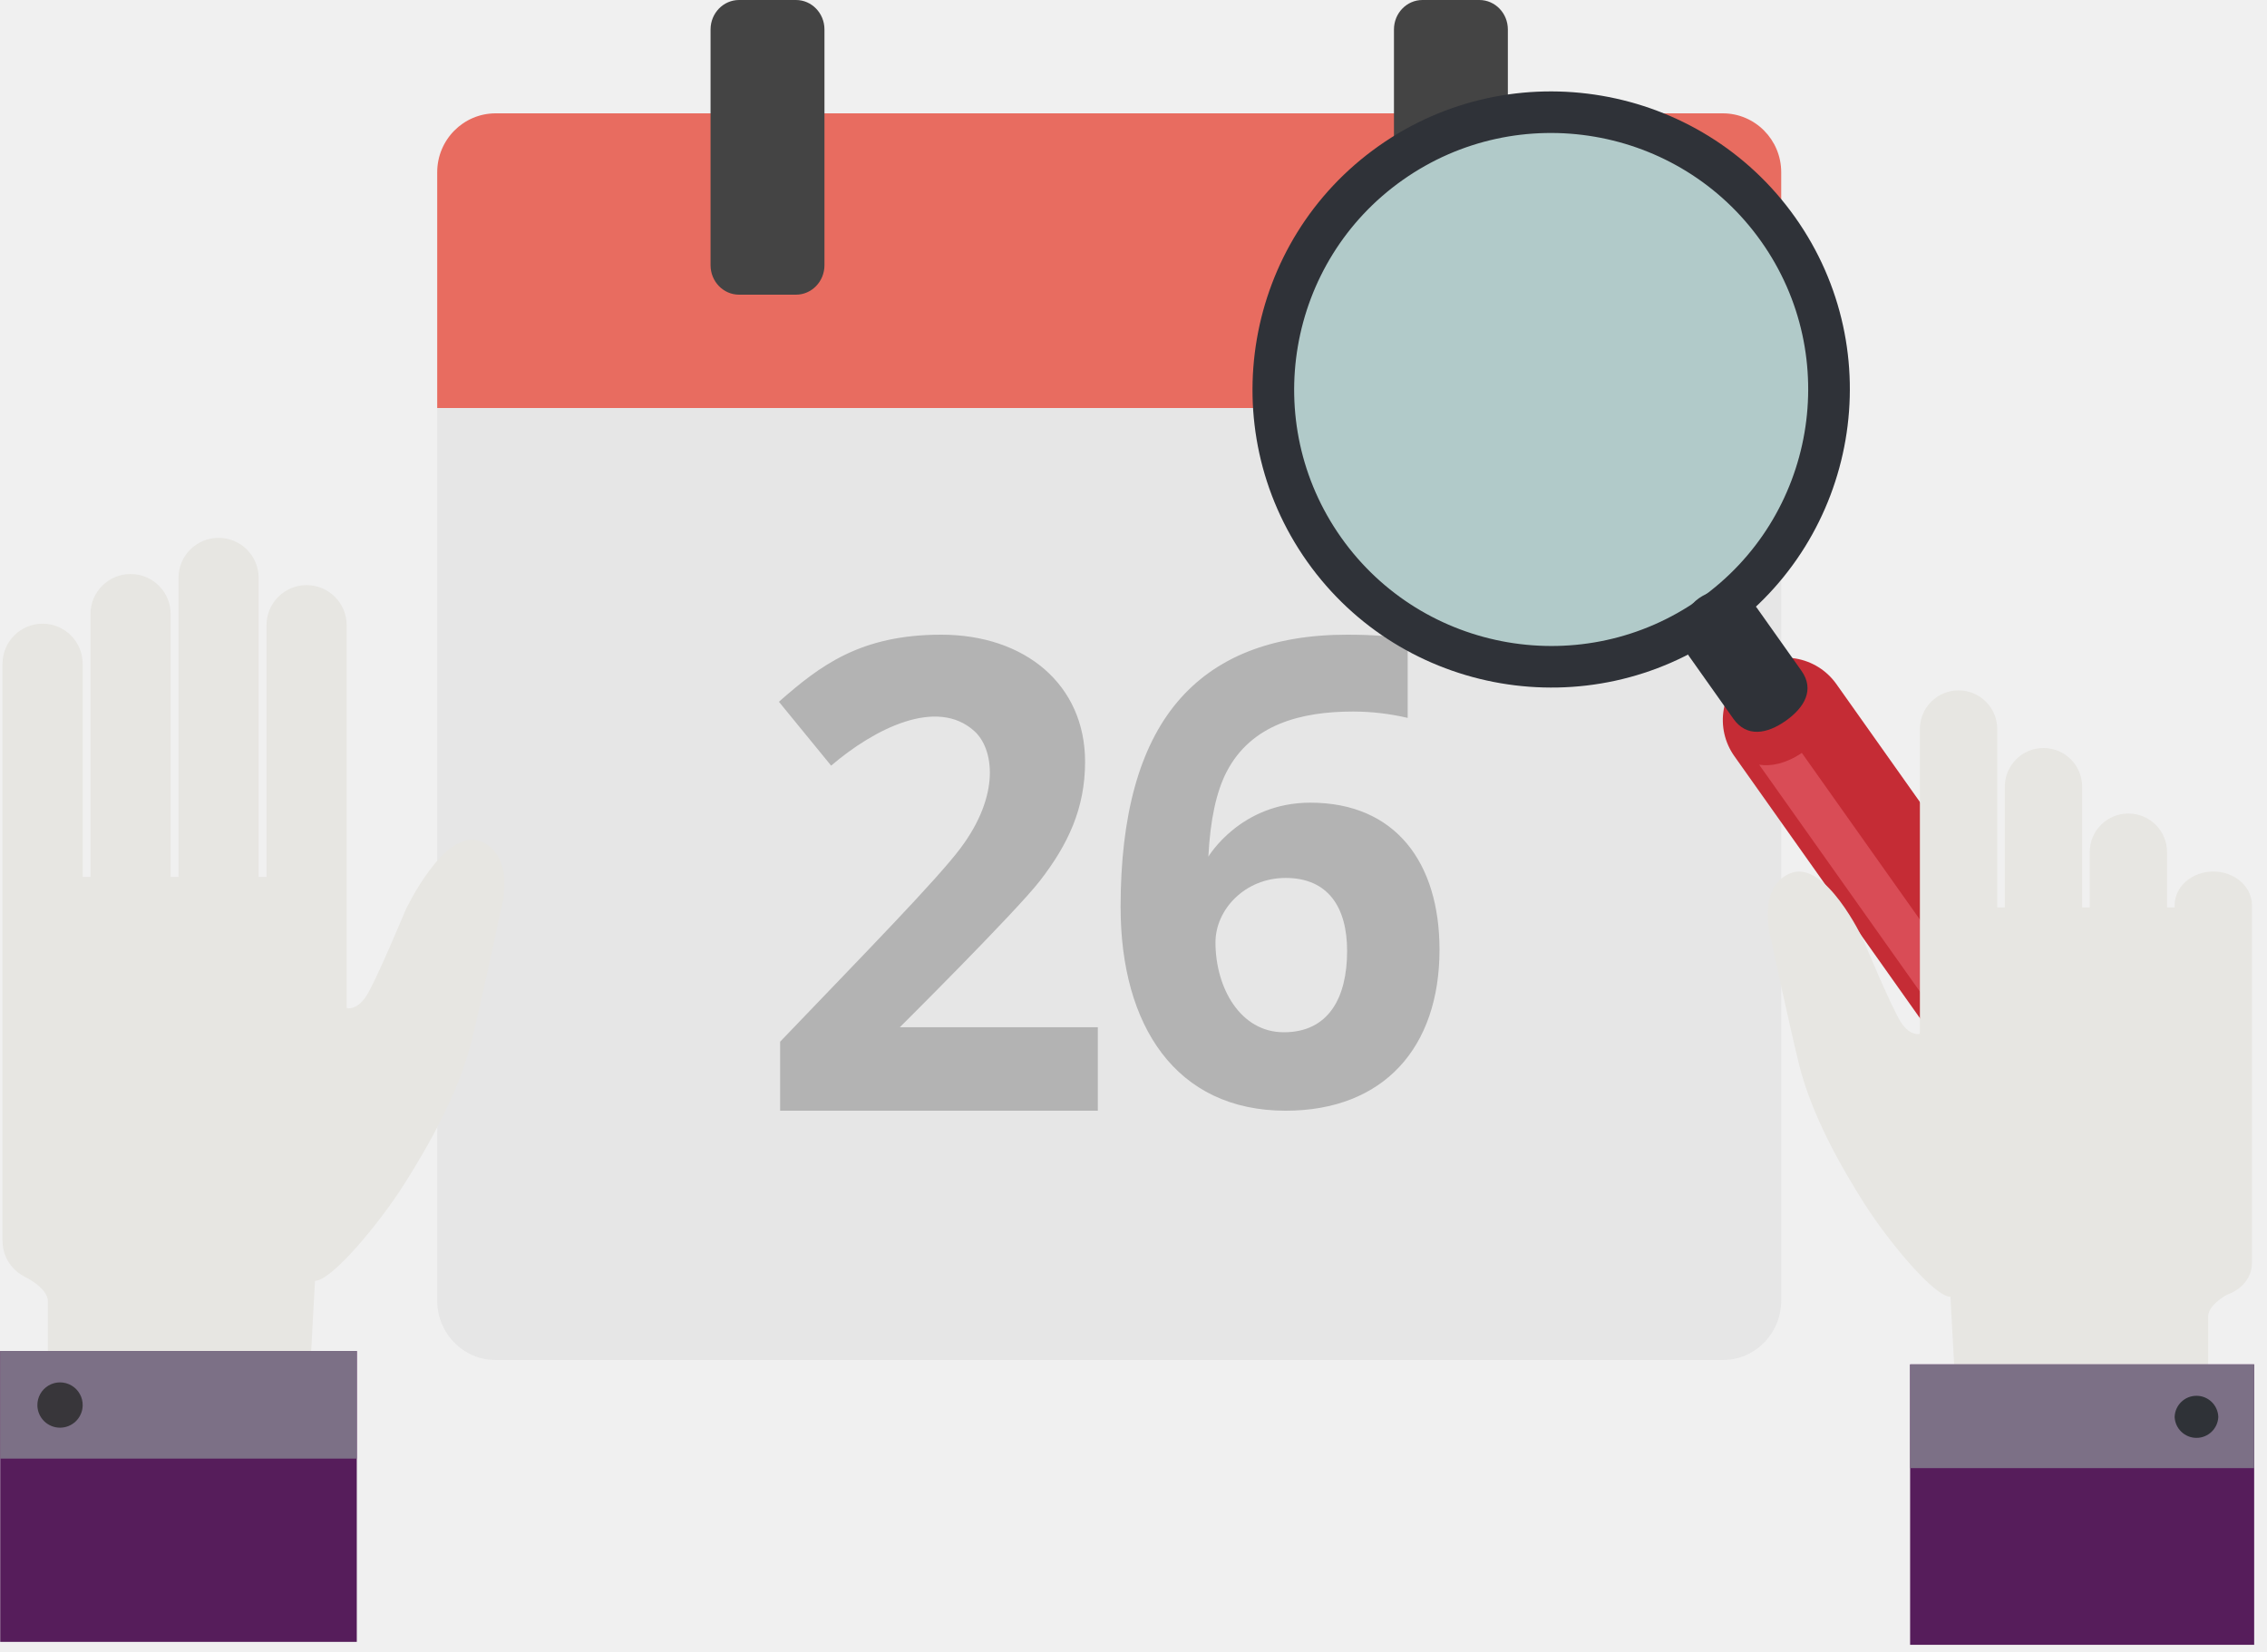
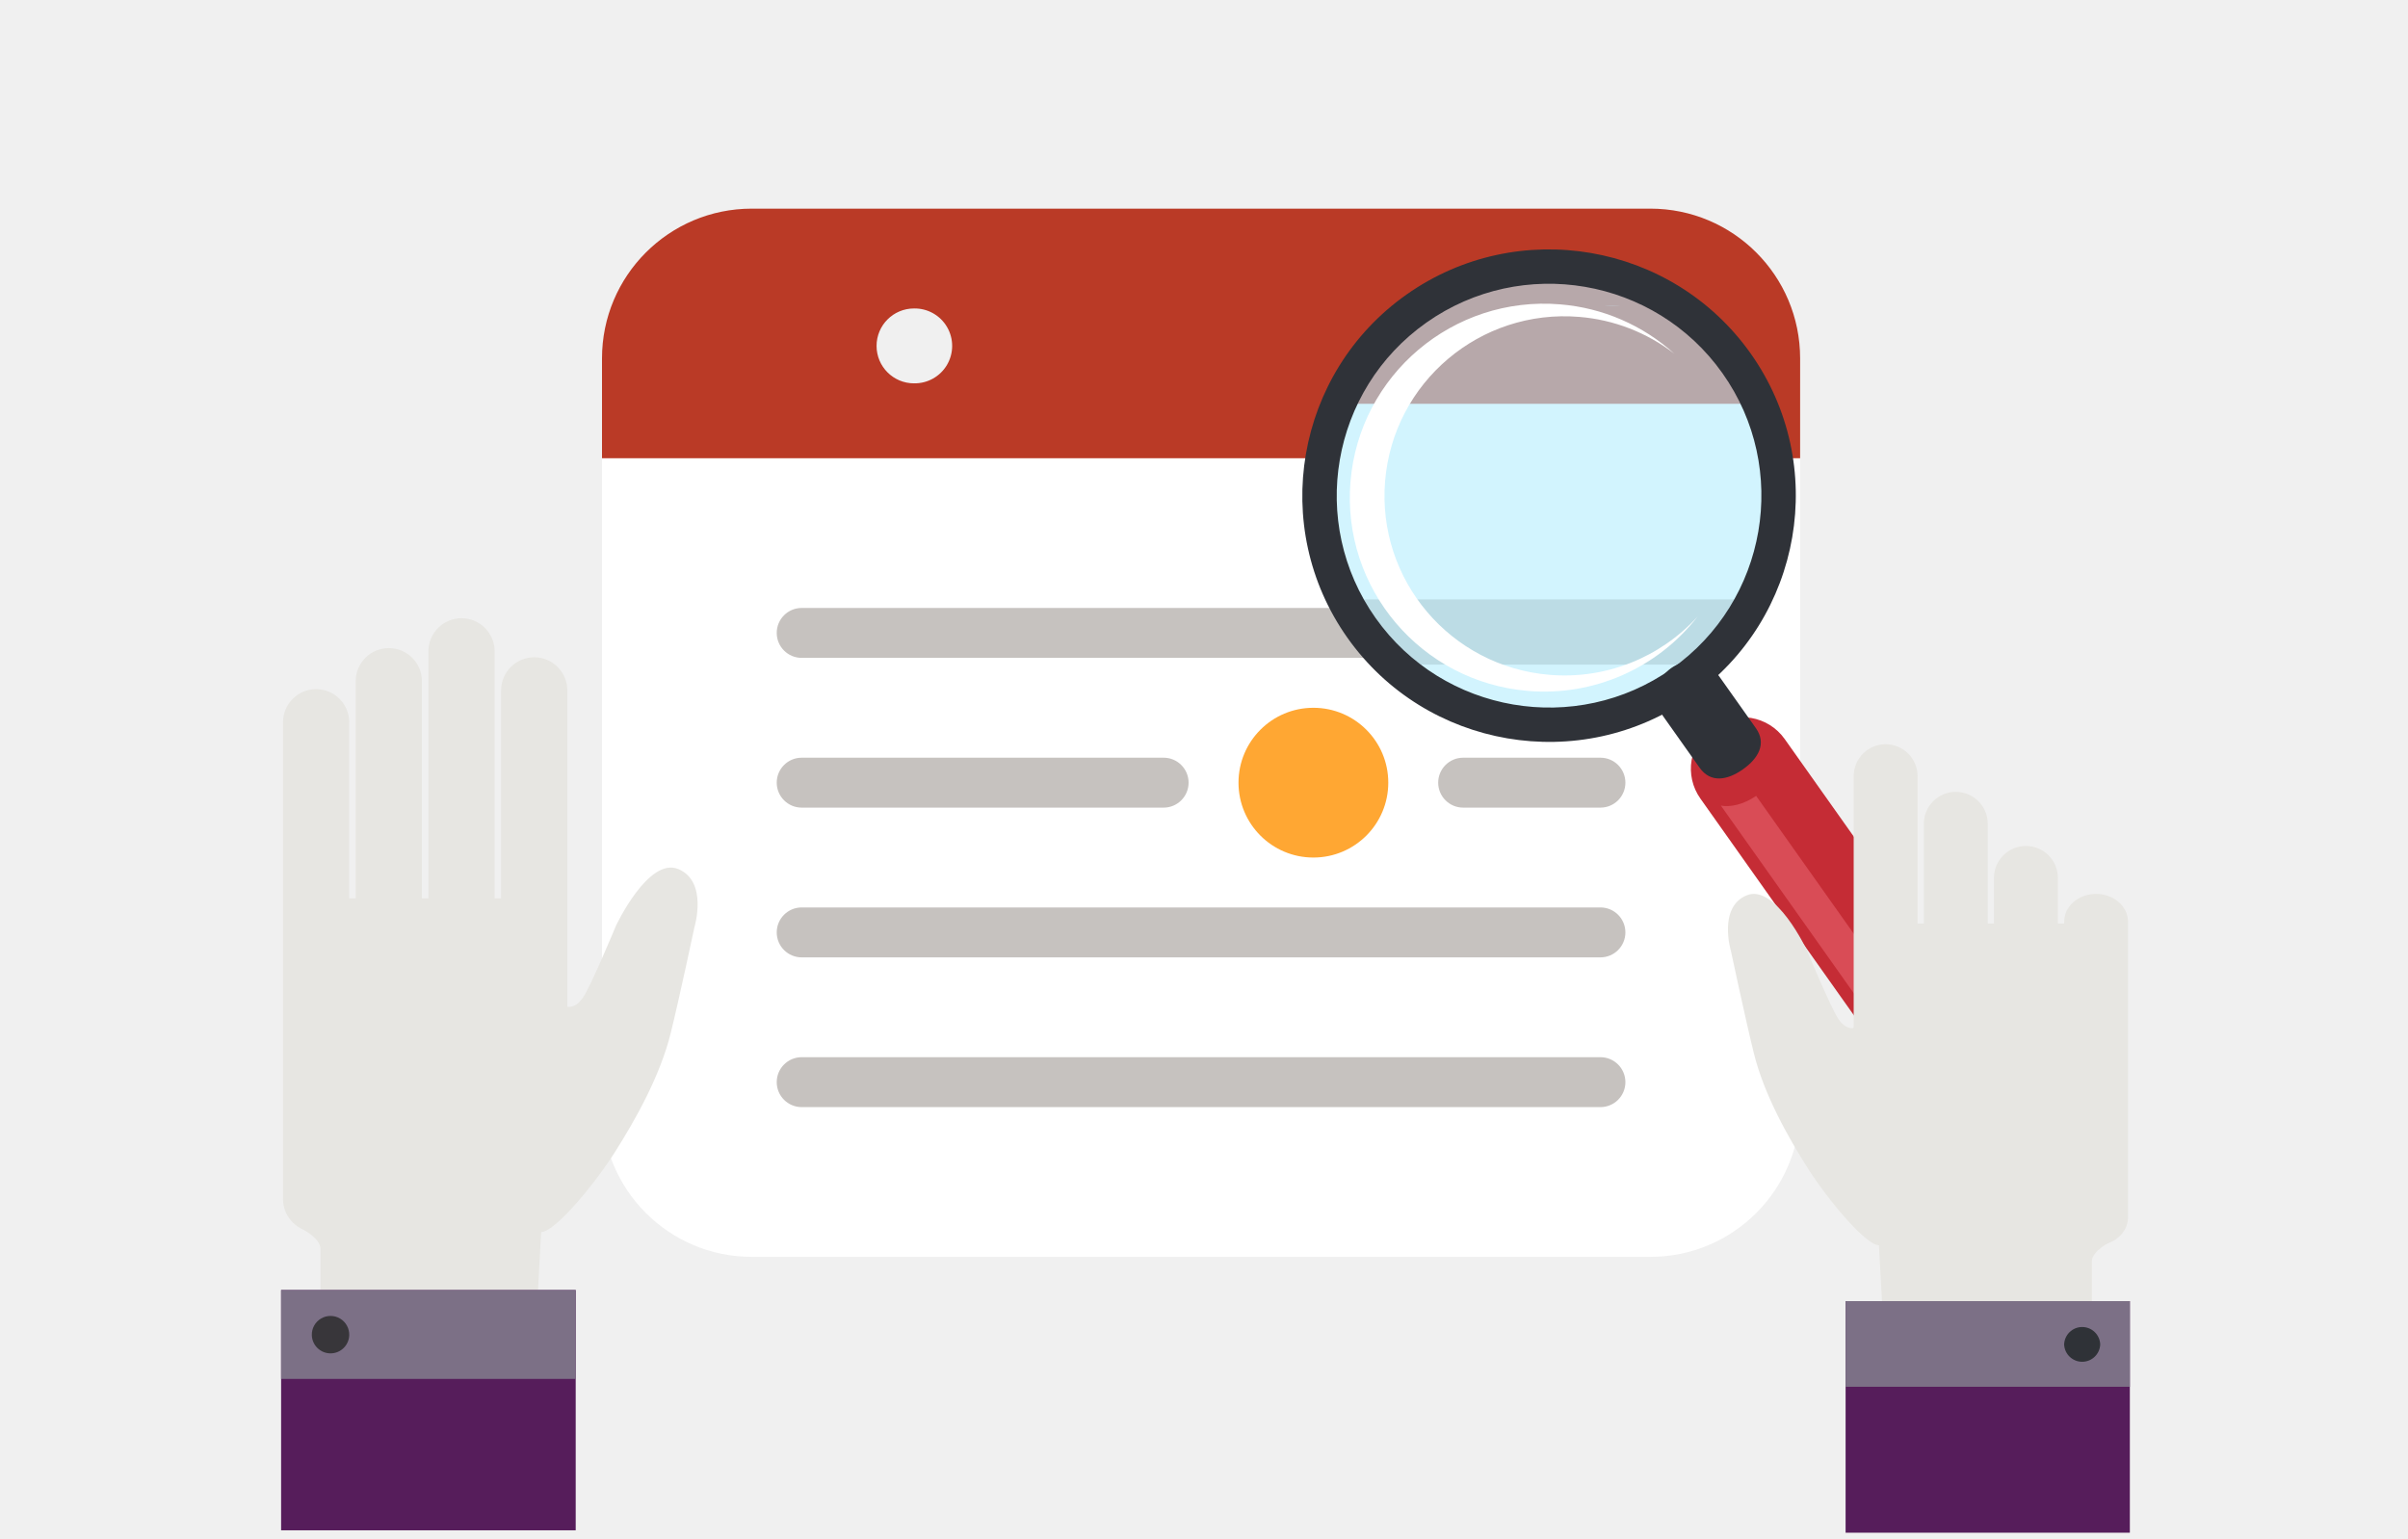
- <svg xmlns="http://www.w3.org/2000/svg" width="140" height="102" viewBox="0 0 140 102">
+ <svg xmlns="http://www.w3.org/2000/svg" width="180" height="115" viewBox="0 0 180 115">
  <g fill="none" fill-rule="evenodd">
-     <g fill-rule="nonzero">
-       <path fill="#E6E6E6" d="M27 80.325C27 82.355 28.616 84 30.609 84h75.782c1.993 0 3.609-1.645 3.609-3.675V25.2H27v55.125z" />
-       <path fill="#E86C60" d="M106.391 7H30.61C28.616 7 27 8.63 27 10.64V25.2h83V10.64c0-2.01-1.616-3.64-3.609-3.64z" />
-       <path fill="#444" d="M43.881 16.38V1.82C43.881.815 44.67 0 45.64 0h3.517c.971 0 1.758.815 1.758 1.82v14.56c0 1.005-.787 1.82-1.758 1.82H45.64c-.971 0-1.759-.815-1.759-1.82zM86.085 16.38V1.82c0-1.005.787-1.82 1.758-1.82h3.517c.971 0 1.759.815 1.759 1.82v14.56c0 1.005-.788 1.82-1.759 1.82h-3.517c-.97 0-1.758-.815-1.758-1.82z" />
-       <path fill="#B3B3B3" d="M67.797 68.6H48.178v-4.262c5.213-5.442 9.664-9.987 11.134-11.945 2.493-3.321 2.049-6.15.873-7.226-2.32-2.125-6.193-.157-8.858 2.121l-3.225-3.945c2.53-2.226 5.03-4.143 10.02-4.143 5.194 0 8.888 3.094 8.888 7.85 0 2.874-1.048 5.105-2.793 7.356-1.49 1.921-8.648 9.04-8.648 9.04h12.228V68.6zM69.203 56.028c0-5.675 1.168-9.898 3.502-12.67 2.335-2.772 5.83-4.158 10.487-4.158 1.59 0 2.837.098 3.74.294v4.845a14.89 14.89 0 0 0-3.358-.393c-3.233 0-6.306.793-7.825 3.727-.636 1.229-1.011 2.975-1.126 5.237.003 0 1.967-3.335 6.298-3.335 5.266 0 7.977 3.713 7.977 9.081 0 6.027-3.436 9.944-9.504 9.944-6.786 0-10.19-5.266-10.19-12.572zm10.077 7.728c2.77 0 3.912-2.137 3.912-5.021 0-2.692-1.168-4.511-3.798-4.511-2.51 0-4.332 1.95-4.332 3.981 0 2.8 1.533 5.55 4.218 5.55z" />
+     <path fill="#FFF" d="M134.561 82.768c0 6.183-5.012 11.195-11.195 11.195h-67.17C50.011 93.963 45 88.951 45 82.768v-54.11h89.561v54.11z" />
+     <path fill="#BA3A26" d="M56.195 15.598h67.17c6.184 0 11.196 5.012 11.196 11.195v7.463H45v-7.463c0-6.183 5.012-11.195 11.195-11.195zm55.043 13.06a2.799 2.799 0 1 0 0-5.597 2.799 2.799 0 0 0 0 5.598zm-42.915 0a2.799 2.799 0 1 0 0-5.597 2.799 2.799 0 0 0 0 5.598z" />
+     <g transform="translate(58.061 45.451)">
+       <rect width="63.439" height="3.732" fill="#C6C2BF" rx="1.866" />
+       <rect width="13.994" height="3.732" x="49.445" y="11.195" fill="#C6C2BF" rx="1.866" />
+       <rect width="30.787" height="3.732" y="11.195" fill="#C6C2BF" rx="1.866" />
+       <rect width="63.439" height="3.732" y="22.39" fill="#C6C2BF" rx="1.866" />
+       <rect width="63.439" height="3.732" y="33.585" fill="#C6C2BF" rx="1.866" />
+       <circle cx="40.116" cy="13.061" r="5.598" fill="#FFA733" />
    </g>
-     <path fill="#B1CAC9" d="M109.28 14.719c5.465 7.716 3.63 18.394-4.1 23.849-7.732 5.454-18.43 3.62-23.894-4.095-5.466-7.717-3.628-18.395 4.102-23.85 7.731-5.454 18.428-3.62 23.893 4.096z" />
-     <path fill="#C52C35" d="M125.635 66.19a3.865 3.865 0 0 1-5.38-.922l-13.153-18.572a3.848 3.848 0 0 1 .924-5.37 3.864 3.864 0 0 1 5.379.922l13.154 18.573a3.849 3.849 0 0 1-.924 5.37" />
-     <path fill="#2F3238" d="M86.628 11.115c-7.149 5.044-8.853 14.955-3.8 22.09s14.982 8.836 22.131 3.792c7.15-5.044 8.854-14.955 3.8-22.09-5.052-7.135-14.981-8.837-22.13-3.792m19.815 27.98c-8.307 5.86-19.844 3.885-25.718-4.408-5.872-8.292-3.89-19.807 4.418-25.67 8.307-5.861 19.844-3.885 25.718 4.407 5.872 8.293 3.89 19.808-4.418 25.67" />
-     <path fill="#2F3238" d="M110.284 44.515c-1.16.819-2.413 1.042-3.235-.117l-2.742-3.873a2.565 2.565 0 0 1 .616-3.58 2.576 2.576 0 0 1 3.586.615l2.743 3.873c.82 1.159.192 2.264-.968 3.082" />
-     <path fill="#D94C56" d="M108.639 47.23l12.414 17.527a1.286 1.286 0 0 0 2.1-1.482l-11.88-16.774c-.985.668-1.913.846-2.634.728" />
-     <path fill="#E7E6E2" d="M136.682 53.828c1.32 0 2.389.93 2.389 2.079v22.108c0 1.148-1.068 2.079-2.389 2.079-1.318 0-2.386-.93-2.386-2.079V55.907c0-1.148 1.068-2.079 2.386-2.079M131.44 50.245a2.384 2.384 0 0 1 2.388 2.383v28.666a2.384 2.384 0 0 1-2.387 2.383 2.385 2.385 0 0 1-2.389-2.383V52.628a2.384 2.384 0 0 1 2.389-2.383M126.196 46.2a2.388 2.388 0 0 1 2.39 2.383v34.358a2.385 2.385 0 0 1-2.39 2.382 2.384 2.384 0 0 1-2.387-2.382V48.583a2.387 2.387 0 0 1 2.387-2.384M120.952 42.64a2.387 2.387 0 0 1 2.389 2.384v22.924a2.386 2.386 0 0 1-2.389 2.384 2.386 2.386 0 0 1-2.388-2.384V45.024a2.387 2.387 0 0 1 2.388-2.384" />
-     <path fill="#E7E6E2" d="M136.367 84.271v-2.96c0-.81 1.414-1.486 1.414-1.486l-2.942-23.78h-13.886l-2.39 7.809s-.584.179-1.169-.718c-.584-.9-2.338-5.117-2.338-5.117s-2.337-4.979-4.497-4.082c-2.156.896-1.168 4.172-1.168 4.172s1.1 5.165 1.71 7.628c.769 3.115 2.562 6.283 4.046 8.62 1.482 2.33 4.315 5.737 5.305 5.737l.226 4.177h15.689z" />
-     <path fill="#561D5B" d="M117.96 101.586h21.248V84.27h-21.247z" />
-     <path fill="#7C7086" d="M117.96 90.676h21.248V84.27h-21.247z" />
-     <path fill="#2F3237" d="M136.993 87.52a1.349 1.349 0 0 0-2.697 0 1.35 1.35 0 0 0 2.697 0" />
+     <path fill="#FFF" d="M106.544 22.875h17.485a17.069 17.069 0 0 1 5.252 4.844c5.464 7.716 3.629 18.394-4.102 23.849-7.731 5.454-18.428 3.62-23.893-4.095-5.466-7.717-3.628-18.395 4.102-23.85a17.38 17.38 0 0 1 1.156-.748z" />
+     <path fill="#BA3A26" d="M130.738 30.188h-30.91a17.041 17.041 0 0 1 5.56-6.564 17.101 17.101 0 0 1 11.751-3.038 3.657 3.657 0 0 0 5.558 1.579 17.056 17.056 0 0 1 6.584 5.554 17.22 17.22 0 0 1 1.457 2.468z" />
+     <path fill="#C6C2BF" d="M130.83 44.813a16.993 16.993 0 0 1-3.414 4.874h-24.265a17.23 17.23 0 0 1-3.414-4.874h31.093z" />
    <g>
-       <path fill="#E7E6E2" d="M2.631 38.521a2.474 2.474 0 0 0-2.476 2.472v35.645a2.475 2.475 0 1 0 4.95 0V40.993a2.474 2.474 0 0 0-2.474-2.472M8.063 35.453a2.473 2.473 0 0 0-2.475 2.471v35.641a2.474 2.474 0 0 0 2.475 2.473 2.474 2.474 0 0 0 2.476-2.473v-35.64a2.473 2.473 0 0 0-2.476-2.472M13.499 33.218a2.477 2.477 0 0 0-2.477 2.474v35.643a2.474 2.474 0 0 0 2.477 2.472 2.473 2.473 0 0 0 2.475-2.472V35.692a2.476 2.476 0 0 0-2.475-2.474M18.933 36.138a2.476 2.476 0 0 0-2.475 2.474v25.75a2.474 2.474 0 0 0 2.475 2.473 2.474 2.474 0 0 0 2.476-2.473v-25.75a2.476 2.476 0 0 0-2.476-2.474" />
-       <path fill="#E7E6E2" d="M2.957 83.444v-3.072c0-.84-1.464-1.54-1.464-1.54L4.54 54.16h14.393l2.475 8.1s.606.186 1.213-.743c.605-.933 2.424-5.31 2.424-5.31s2.42-5.165 4.66-4.235c2.233.93 1.209 4.328 1.209 4.328s-1.14 5.36-1.772 7.914c-.796 3.232-2.655 6.52-4.192 8.943-1.537 2.419-4.473 5.952-5.498 5.952l-.235 4.334H2.958z" />
-       <path fill="#561D5B" d="M.013 101.406h22.021V83.444H.013z" />
-       <path fill="#7C7086" d="M.013 90.087h22.021v-6.643H.013z" />
-       <path fill="#38363A" d="M2.309 86.815a1.399 1.399 0 1 1 2.797.002 1.399 1.399 0 0 1-2.797-.002" />
+       <path fill="#B6EDFE" d="M129.28 27.719c5.465 7.716 3.63 18.394-4.1 23.849-7.732 5.454-18.43 3.62-23.894-4.095-5.466-7.717-3.628-18.395 4.102-23.85 7.731-5.454 18.428-3.62 23.893 4.096z" opacity=".612" />
+       <path fill="#FFF" d="M126.9 46.089a14.519 14.519 0 0 1-12.678 5.564c-7.993-.663-13.935-7.669-13.271-15.649.662-7.98 7.68-13.913 15.673-13.25a14.47 14.47 0 0 1 8.538 3.693 13.396 13.396 0 0 0-7.111-2.756c-7.401-.613-13.9 4.88-14.513 12.27-.614 7.388 4.888 13.875 12.289 14.489a13.434 13.434 0 0 0 11.073-4.361z" opacity=".999" />
+       <path fill="#C52C35" d="M145.635 79.19a3.865 3.865 0 0 1-5.38-.922l-13.153-18.572a3.848 3.848 0 0 1 .924-5.37 3.864 3.864 0 0 1 5.379.922l13.154 18.573a3.849 3.849 0 0 1-.924 5.37" />
+       <path fill="#2F3238" d="M106.628 24.115c-7.149 5.044-8.853 14.955-3.8 22.09s14.982 8.836 22.131 3.792c7.15-5.044 8.854-14.955 3.8-22.09-5.052-7.135-14.981-8.837-22.13-3.792m19.815 27.98c-8.307 5.86-19.844 3.885-25.718-4.408-5.872-8.292-3.89-19.807 4.418-25.67 8.307-5.861 19.844-3.885 25.718 4.407 5.872 8.293 3.89 19.808-4.418 25.67" />
+       <path fill="#2F3238" d="M130.284 57.515c-1.16.819-2.413 1.042-3.235-.117l-2.742-3.873a2.565 2.565 0 0 1 .616-3.58 2.576 2.576 0 0 1 3.586.615l2.743 3.873c.82 1.159.192 2.264-.968 3.082" />
+       <path fill="#D94C56" d="M128.639 60.23l12.414 17.527a1.286 1.286 0 0 0 2.1-1.482l-11.88-16.774c-.985.668-1.913.846-2.634.728" />
+       <path fill="#E7E6E2" d="M156.682 66.828c1.32 0 2.389.93 2.389 2.079v22.108c0 1.148-1.068 2.079-2.389 2.079-1.318 0-2.386-.93-2.386-2.079V68.907c0-1.148 1.068-2.079 2.386-2.079M151.44 63.245a2.384 2.384 0 0 1 2.388 2.383v28.666a2.384 2.384 0 0 1-2.387 2.383 2.385 2.385 0 0 1-2.389-2.383V65.628a2.384 2.384 0 0 1 2.389-2.383M146.196 59.2a2.388 2.388 0 0 1 2.39 2.383v34.358a2.385 2.385 0 0 1-2.39 2.382 2.384 2.384 0 0 1-2.387-2.382V61.583a2.387 2.387 0 0 1 2.387-2.384M140.952 55.64a2.387 2.387 0 0 1 2.389 2.384v22.924a2.386 2.386 0 0 1-2.389 2.384 2.386 2.386 0 0 1-2.388-2.384V58.024a2.387 2.387 0 0 1 2.388-2.384" />
+       <path fill="#E7E6E2" d="M156.367 97.271v-2.96c0-.81 1.414-1.486 1.414-1.486l-2.942-23.78h-13.886l-2.39 7.809s-.584.179-1.169-.718c-.584-.9-2.338-5.117-2.338-5.117s-2.337-4.979-4.497-4.082c-2.156.896-1.168 4.172-1.168 4.172s1.1 5.165 1.71 7.628c.769 3.115 2.562 6.283 4.046 8.62 1.482 2.33 4.315 5.737 5.305 5.737l.226 4.177h15.689z" />
+       <path fill="#561D5B" d="M137.96 114.586h21.248V97.27h-21.247z" />
+       <path fill="#7C7086" d="M137.96 103.676h21.248V97.27h-21.247z" />
+       <path fill="#2F3237" d="M156.993 100.52a1.349 1.349 0 0 0-2.697 0 1.35 1.35 0 0 0 2.697 0" />
+     </g>
+     <g>
+       <path fill="#E7E6E2" d="M23.631 51.521a2.474 2.474 0 0 0-2.476 2.472v35.645a2.475 2.475 0 1 0 4.95 0V53.993a2.474 2.474 0 0 0-2.474-2.472M29.063 48.453a2.473 2.473 0 0 0-2.475 2.471v35.641a2.474 2.474 0 0 0 2.475 2.473 2.474 2.474 0 0 0 2.476-2.473v-35.64a2.473 2.473 0 0 0-2.476-2.472M34.499 46.218a2.477 2.477 0 0 0-2.477 2.474v35.643a2.474 2.474 0 0 0 2.477 2.472 2.473 2.473 0 0 0 2.475-2.472V48.692a2.476 2.476 0 0 0-2.475-2.474M39.933 49.138a2.476 2.476 0 0 0-2.475 2.474v25.75a2.474 2.474 0 0 0 2.475 2.473 2.474 2.474 0 0 0 2.476-2.473v-25.75a2.476 2.476 0 0 0-2.476-2.474" />
+       <path fill="#E7E6E2" d="M23.957 96.444v-3.072c0-.84-1.464-1.54-1.464-1.54L25.54 67.16h14.393l2.475 8.1s.606.186 1.213-.743c.605-.933 2.424-5.31 2.424-5.31s2.42-5.165 4.66-4.235c2.233.93 1.209 4.328 1.209 4.328s-1.14 5.36-1.772 7.914c-.796 3.232-2.655 6.52-4.192 8.943-1.537 2.419-4.473 5.952-5.498 5.952l-.235 4.334h-16.26z" />
+       <path fill="#561D5B" d="M21.013 114.406h22.021V96.444H21.013z" />
+       <path fill="#7C7086" d="M21.013 103.087h22.021v-6.643H21.013z" />
+       <path fill="#38363A" d="M23.309 99.815a1.399 1.399 0 1 1 2.797.002 1.399 1.399 0 0 1-2.797-.002" />
    </g>
  </g>
</svg>
